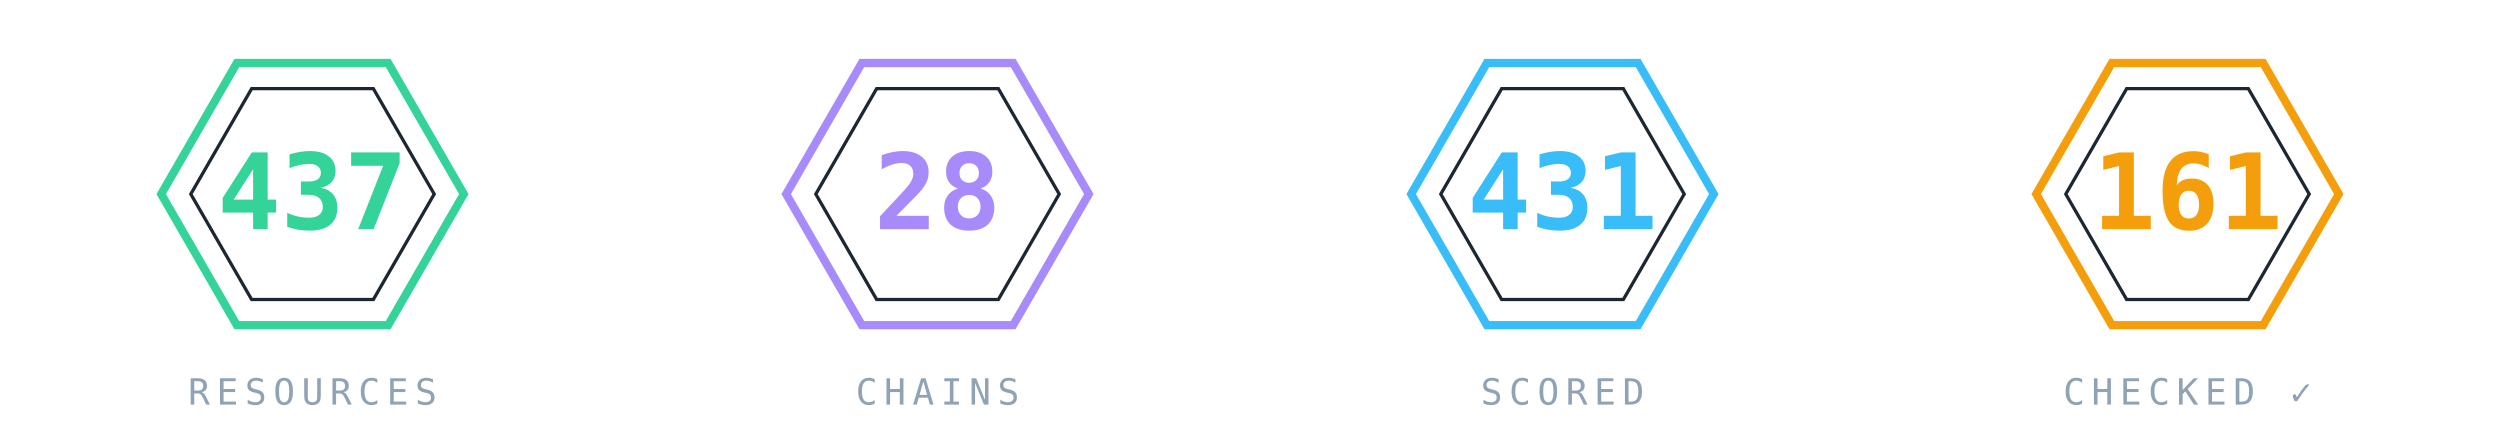
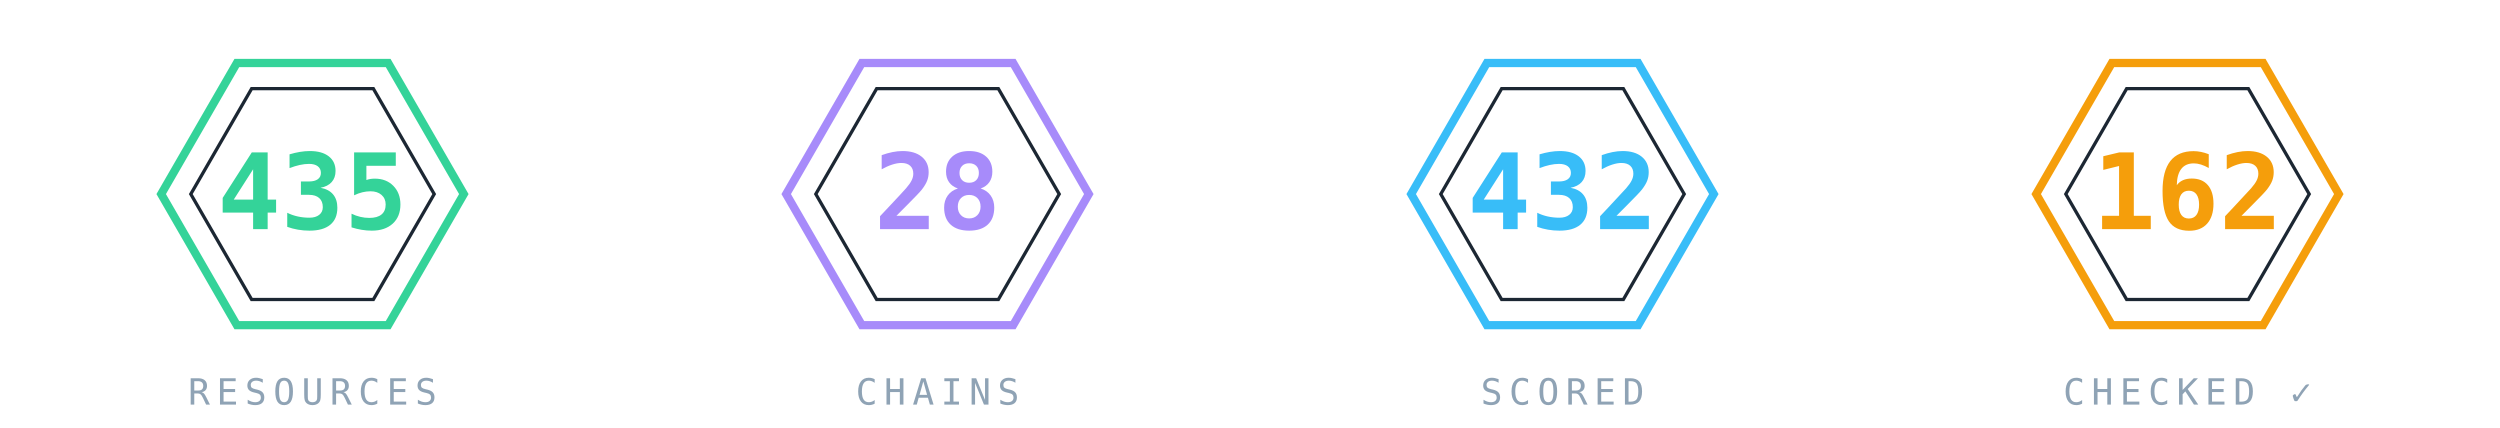
- <svg xmlns="http://www.w3.org/2000/svg" width="1520" height="260" viewBox="0 0 1520 260" role="img" aria-label="437 resources, 28 chains, 431 scored, 161 independently checked">
+ <svg xmlns="http://www.w3.org/2000/svg" width="1520" height="260" viewBox="0 0 1520 260" role="img" aria-label="435 resources, 28 chains, 432 scored, 162 independently checked">
  <g>
    <path d="M98.0 118.0 L144.0 38.3 L236.0 38.3 L282.0 118.0 L236.0 197.7 L144.0 197.7 Z" fill="none" stroke="#34d399" stroke-width="5" />
    <path d="M116.0 118.0 L153.0 53.9 L227.0 53.9 L264.0 118.0 L227.0 182.1 L153.0 182.1 Z" fill="none" stroke="#1c2733" stroke-width="2" />
-     <text x="190" y="139.333" text-anchor="middle" font-family="ui-monospace, SFMono-Regular, Menlo, monospace" font-size="64" font-weight="700" fill="#34d399">437</text>
+     <text x="190" y="139.333" text-anchor="middle" font-family="ui-monospace, SFMono-Regular, Menlo, monospace" font-size="64" font-weight="700" fill="#34d399">435</text>
    <text x="190" y="246" text-anchor="middle" font-family="ui-monospace, SFMono-Regular, Menlo, monospace" font-size="22" letter-spacing="4" fill="#8fa3b5">RESOURCES</text>
  </g>
  <g>
    <path d="M478.0 118.0 L524.0 38.3 L616.0 38.3 L662.0 118.0 L616.0 197.7 L524.0 197.7 Z" fill="none" stroke="#a78bfa" stroke-width="5" />
    <path d="M496.0 118.0 L533.0 53.9 L607.0 53.9 L644.0 118.0 L607.0 182.1 L533.0 182.1 Z" fill="none" stroke="#1c2733" stroke-width="2" />
    <text x="570" y="139.333" text-anchor="middle" font-family="ui-monospace, SFMono-Regular, Menlo, monospace" font-size="64" font-weight="700" fill="#a78bfa">28</text>
    <text x="570" y="246" text-anchor="middle" font-family="ui-monospace, SFMono-Regular, Menlo, monospace" font-size="22" letter-spacing="4" fill="#8fa3b5">CHAINS</text>
  </g>
  <g>
    <path d="M858.0 118.0 L904.0 38.3 L996.0 38.3 L1042.0 118.0 L996.0 197.7 L904.0 197.7 Z" fill="none" stroke="#38bdf8" stroke-width="5" />
    <path d="M876.0 118.0 L913.0 53.9 L987.0 53.9 L1024.0 118.0 L987.0 182.1 L913.0 182.1 Z" fill="none" stroke="#1c2733" stroke-width="2" />
-     <text x="950" y="139.333" text-anchor="middle" font-family="ui-monospace, SFMono-Regular, Menlo, monospace" font-size="64" font-weight="700" fill="#38bdf8">431</text>
+     <text x="950" y="139.333" text-anchor="middle" font-family="ui-monospace, SFMono-Regular, Menlo, monospace" font-size="64" font-weight="700" fill="#38bdf8">432</text>
    <text x="950" y="246" text-anchor="middle" font-family="ui-monospace, SFMono-Regular, Menlo, monospace" font-size="22" letter-spacing="4" fill="#8fa3b5">SCORED</text>
  </g>
  <g>
    <path d="M1238.0 118.0 L1284.0 38.3 L1376.0 38.3 L1422.0 118.0 L1376.0 197.7 L1284.0 197.7 Z" fill="none" stroke="#f59e0b" stroke-width="5" />
    <path d="M1256.0 118.0 L1293.0 53.9 L1367.0 53.9 L1404.0 118.0 L1367.0 182.1 L1293.0 182.1 Z" fill="none" stroke="#1c2733" stroke-width="2" />
-     <text x="1330" y="139.333" text-anchor="middle" font-family="ui-monospace, SFMono-Regular, Menlo, monospace" font-size="64" font-weight="700" fill="#f59e0b">161</text>
+     <text x="1330" y="139.333" text-anchor="middle" font-family="ui-monospace, SFMono-Regular, Menlo, monospace" font-size="64" font-weight="700" fill="#f59e0b">162</text>
    <text x="1330" y="246" text-anchor="middle" font-family="ui-monospace, SFMono-Regular, Menlo, monospace" font-size="22" letter-spacing="4" fill="#8fa3b5">CHECKED ✓</text>
  </g>
</svg>
